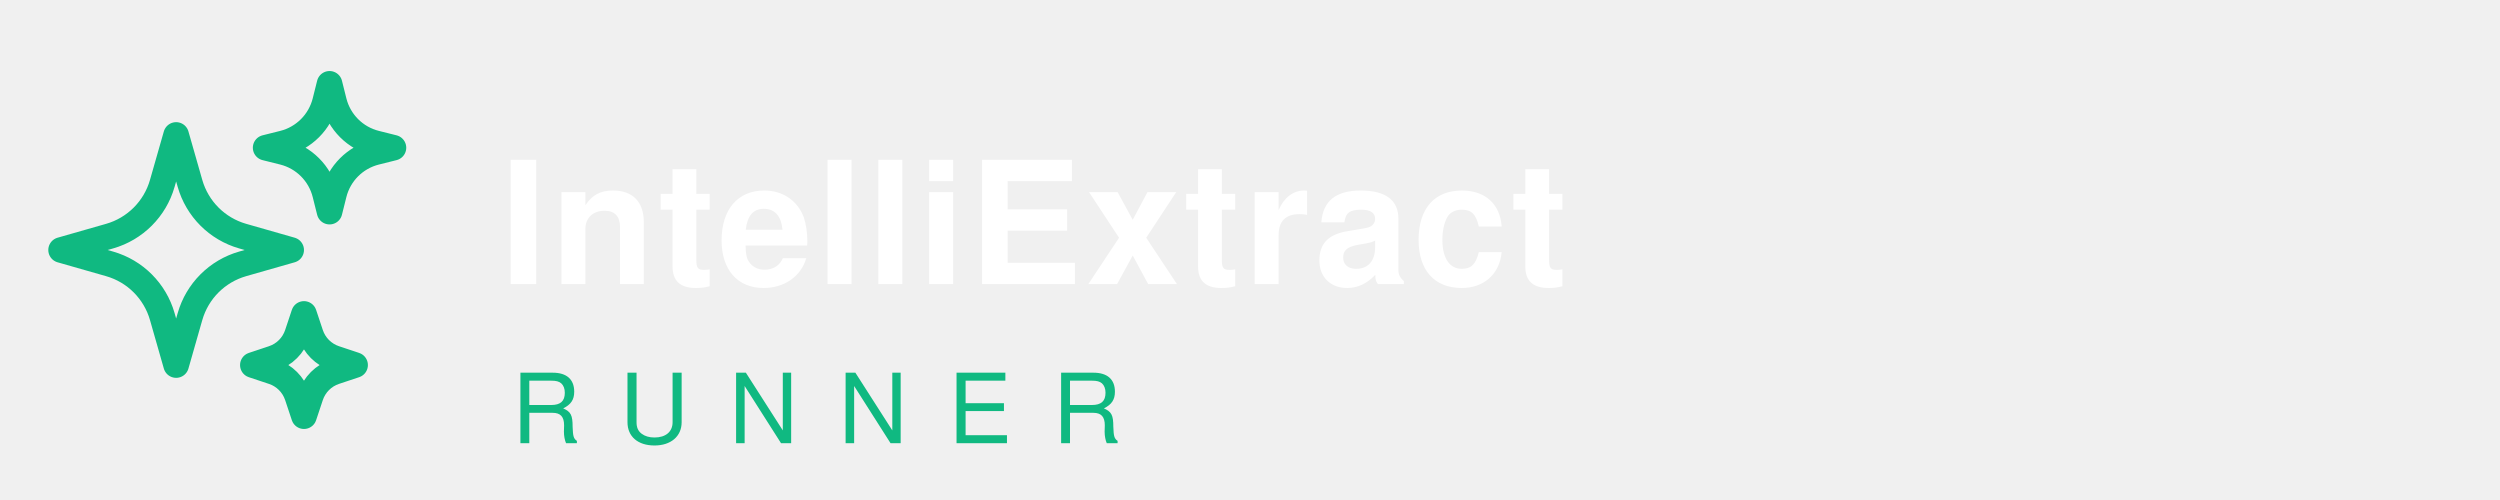
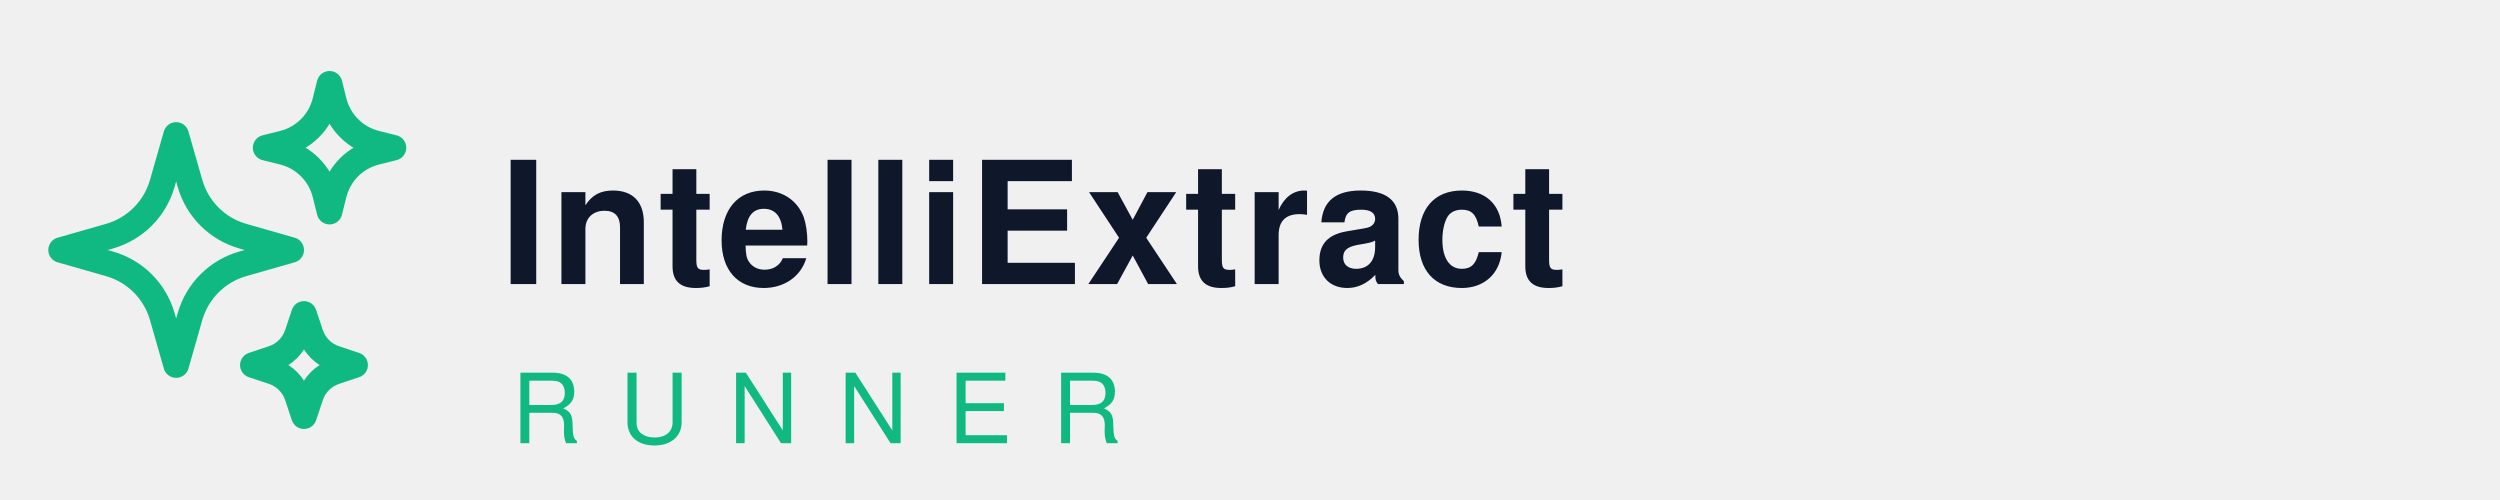
<svg xmlns="http://www.w3.org/2000/svg" viewBox="0 0 220 44" width="220" height="44">
  <g transform="translate(2, 4) scale(1.5)" fill="none" stroke="#10B981" stroke-width="1.5" stroke-linecap="round" stroke-linejoin="round">
    <path d="M9.813 15.904 9 18.75l-.813-2.846a4.5 4.5 0 0 0-3.09-3.09L2.25 12l2.846-.813a4.5 4.5 0 0 0 3.09-3.09L9 5.25l.813 2.846a4.5 4.5 0 0 0 3.09 3.09L15.75 12l-2.846.813a4.5 4.5 0 0 0-3.09 3.09ZM18.259 8.715 18 9.75l-.259-1.035a3.375 3.375 0 0 0-2.455-2.456L14.25 6l1.036-.259a3.375 3.375 0 0 0 2.455-2.456L18 2.25l.259 1.035a3.375 3.375 0 0 0 2.456 2.456L21.75 6l-1.035.259a3.375 3.375 0 0 0-2.456 2.456ZM16.894 20.567 16.5 21.75l-.394-1.183a2.25 2.25 0 0 0-1.423-1.423L13.5 18.75l1.183-.394a2.25 2.25 0 0 0 1.423-1.423l.394-1.183.394 1.183a2.25 2.25 0 0 0 1.423 1.423l1.183.394-1.183.394a2.25 2.25 0 0 0-1.423 1.423Z" />
  </g>
-   <text x="44" y="25" font-family="-apple-system, BlinkMacSystemFont, 'Segoe UI', Helvetica, Arial, sans-serif" font-size="15" font-weight="600" fill="#ffffff" letter-spacing="0.3">IntelliExtract</text>
+   <text x="44" y="25" font-family="-apple-system, BlinkMacSystemFont, 'Segoe UI', Helvetica, Arial, sans-serif" font-size="15" font-weight="600" fill="#0F172A" letter-spacing="0.3">IntelliExtract</text>
  <text x="45" y="39" font-family="-apple-system, BlinkMacSystemFont, 'Segoe UI', Helvetica, Arial, sans-serif" font-size="8.5" font-weight="500" fill="#10B981" letter-spacing="3.5">RUNNER</text>
</svg>
